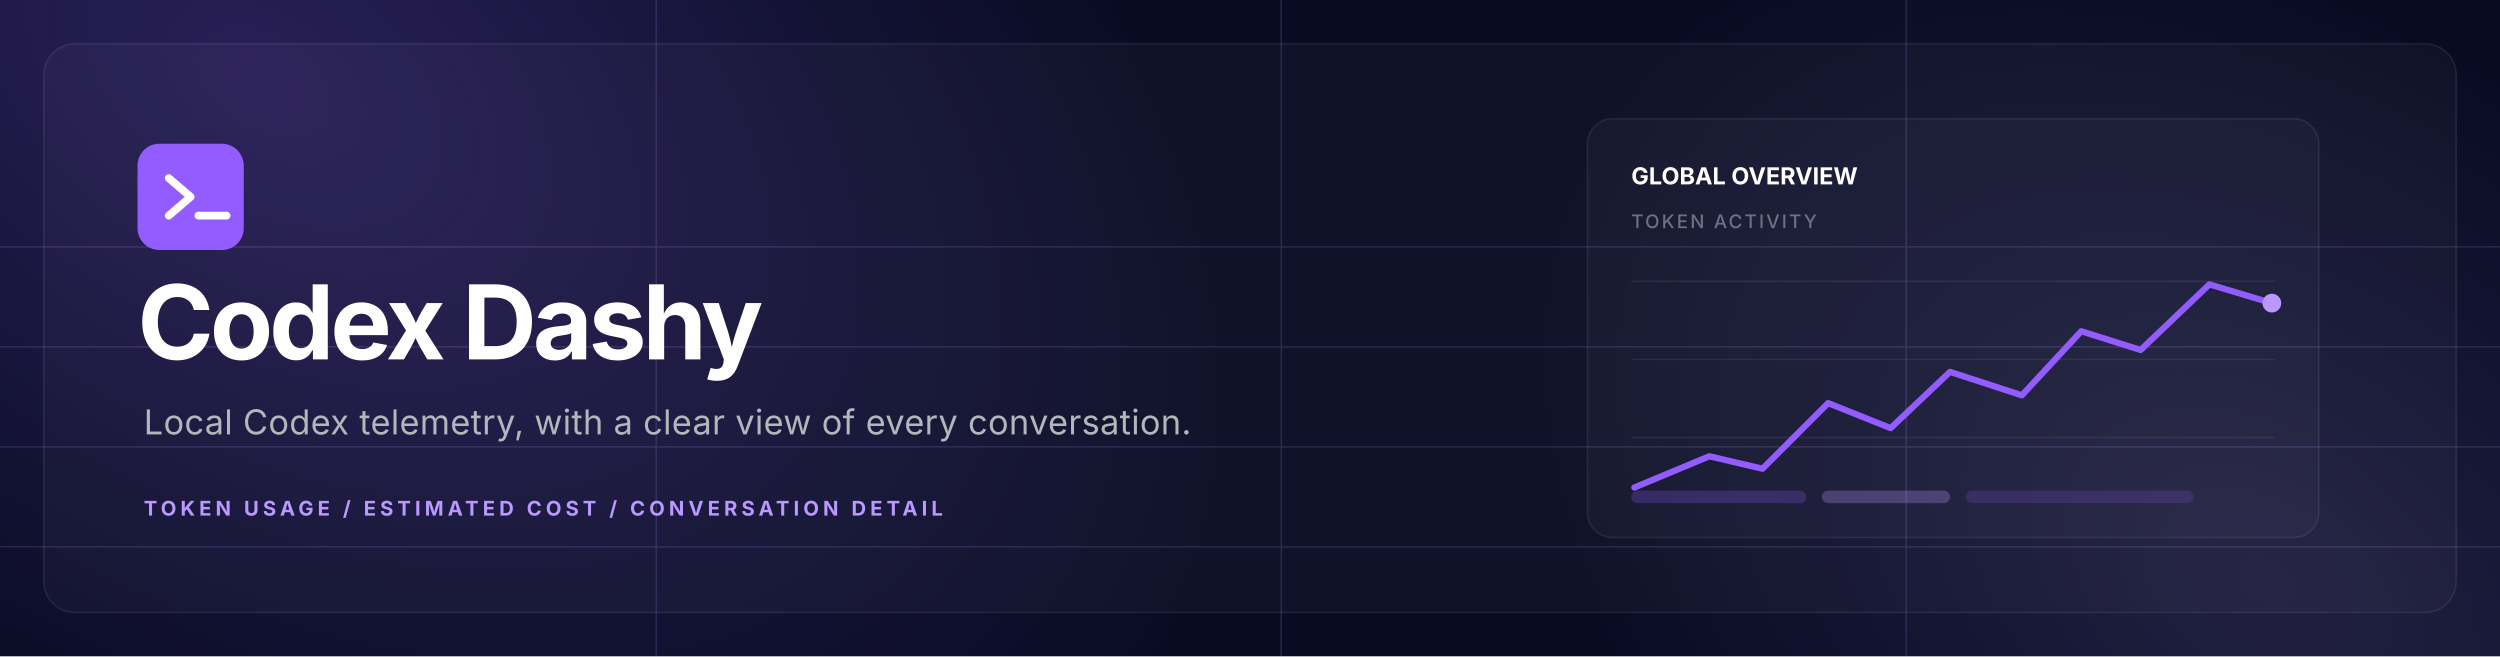
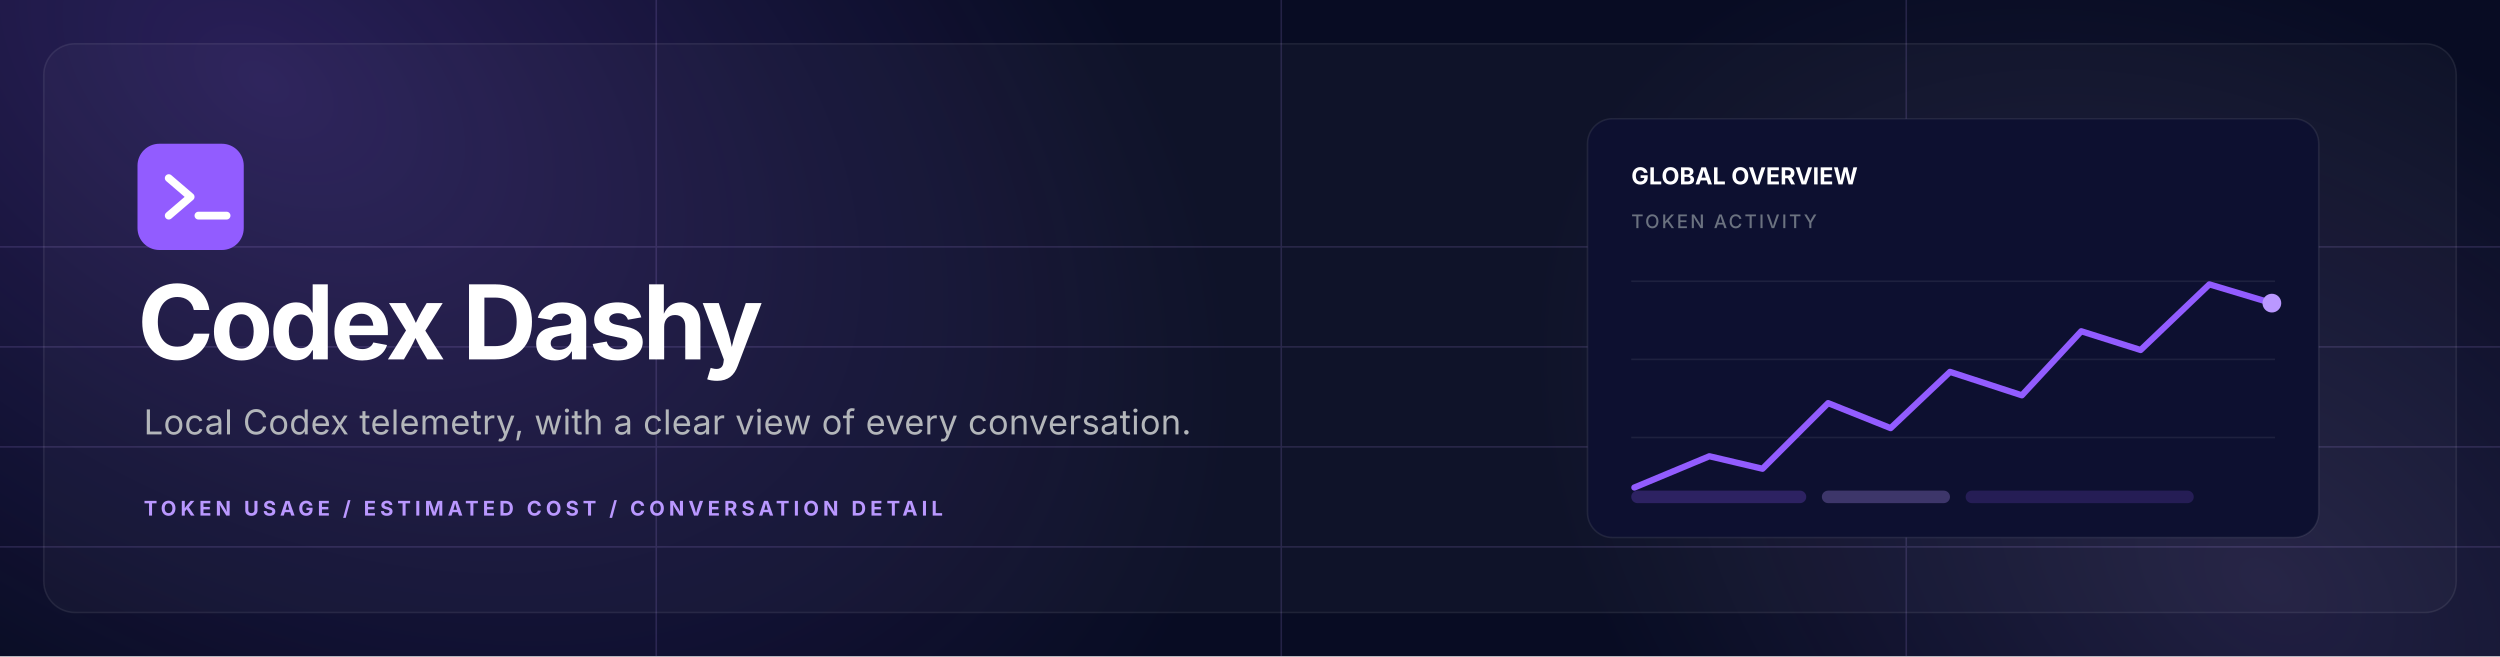
<svg xmlns="http://www.w3.org/2000/svg" viewBox="0 0 1600 420" role="img" aria-labelledby="title description">
  <defs>
    <radialGradient id="violet-glow" cx="0" cy="0" r="1" gradientUnits="userSpaceOnUse" gradientTransform="translate(170 55) rotate(32) scale(680 430)">
      <stop stop-color="#925CFF" stop-opacity="0.24" />
      <stop offset="1" stop-color="#925CFF" stop-opacity="0" />
    </radialGradient>
    <radialGradient id="lavender-glow" cx="0" cy="0" r="1" gradientUnits="userSpaceOnUse" gradientTransform="translate(1450 370) rotate(-145) scale(520 350)">
      <stop stop-color="#BA98FF" stop-opacity="0.14" />
      <stop offset="1" stop-color="#BA98FF" stop-opacity="0" />
    </radialGradient>
    <linearGradient id="chart-line" x1="1048" y1="294" x2="1450" y2="164" gradientUnits="userSpaceOnUse">
      <stop stop-color="#925CFF" />
      <stop offset="1" stop-color="#BA98FF" />
    </linearGradient>
  </defs>
  <rect width="1600" height="420" fill="#080C23" />
  <rect width="1600" height="420" fill="url(#violet-glow)" />
  <rect width="1600" height="420" fill="url(#lavender-glow)" />
  <g opacity="0.16" stroke="#BA98FF" stroke-width="1">
    <path d="M0 350H1600" />
    <path d="M0 286H1600" />
    <path d="M0 222H1600" />
    <path d="M0 158H1600" />
    <path d="M420 0V420" />
    <path d="M820 0V420" />
    <path d="M1220 0V420" />
  </g>
  <rect x="28" y="28" width="1544" height="364" rx="20" fill="#FFFFFF" fill-opacity="0.03" stroke="#FFFFFF" stroke-opacity="0.08" />
  <g transform="translate(88 92)">
    <rect width="68" height="68" rx="14" fill="#925CFF" />
    <path d="m20 22 14 12-14 12M39 46h18" fill="none" stroke="#FFFFFF" stroke-linecap="round" stroke-linejoin="round" stroke-width="5" />
  </g>
  <text x="88" y="230" fill="#FFFFFF" font-family="Inter, ui-sans-serif, system-ui, sans-serif" font-size="66" font-weight="700" letter-spacing="-2.5">Codex Dashy</text>
  <text x="92" y="278" fill="#B3B6BA" font-family="Inter, ui-sans-serif, system-ui, sans-serif" font-size="22" font-weight="400" letter-spacing="0.2">Local Codex telemetry, with a clear view of every conversation.</text>
  <text x="92" y="330" fill="#BA98FF" font-family="Inter, ui-sans-serif, system-ui, sans-serif" font-size="13" font-weight="700" letter-spacing="2.6">TOKEN USAGE  /  ESTIMATED COST  /  CONVERSATION DETAIL</text>
  <g transform="translate(1016 76)">
-     <rect width="468" height="268" rx="16" fill="#FFFFFF" fill-opacity="0.03" stroke="#FFFFFF" stroke-opacity="0.08" />
+     <rect width="468" height="268" rx="16" fill="#0D1030" stroke="#FFFFFF" stroke-opacity="0.08" />
    <text x="28" y="42" fill="#FFFFFF" font-family="Inter, ui-sans-serif, system-ui, sans-serif" font-size="15" font-weight="700">GLOBAL OVERVIEW</text>
    <text x="28" y="70" fill="#6B7280" font-family="Inter, ui-sans-serif, system-ui, sans-serif" font-size="12" font-weight="500" letter-spacing="1.4">TOKEN ACTIVITY</text>
    <g opacity="0.9" stroke="#FFFFFF" stroke-opacity="0.08">
      <path d="M28 104H440" />
      <path d="M28 154H440" />
      <path d="M28 204H440" />
    </g>
    <path d="M30 236 78 216 112 224 154 182 194 198 232 162 278 177 316 136 354 148 398 106 438 118" fill="none" stroke="url(#chart-line)" stroke-linecap="round" stroke-linejoin="round" stroke-width="4" />
    <circle cx="438" cy="118" r="6" fill="#BA98FF" />
    <rect x="28" y="238" width="112" height="8" rx="4" fill="#925CFF" fill-opacity="0.24" />
    <rect x="150" y="238" width="82" height="8" rx="4" fill="#BA98FF" fill-opacity="0.28" />
    <rect x="242" y="238" width="146" height="8" rx="4" fill="#925CFF" fill-opacity="0.18" />
  </g>
</svg>
